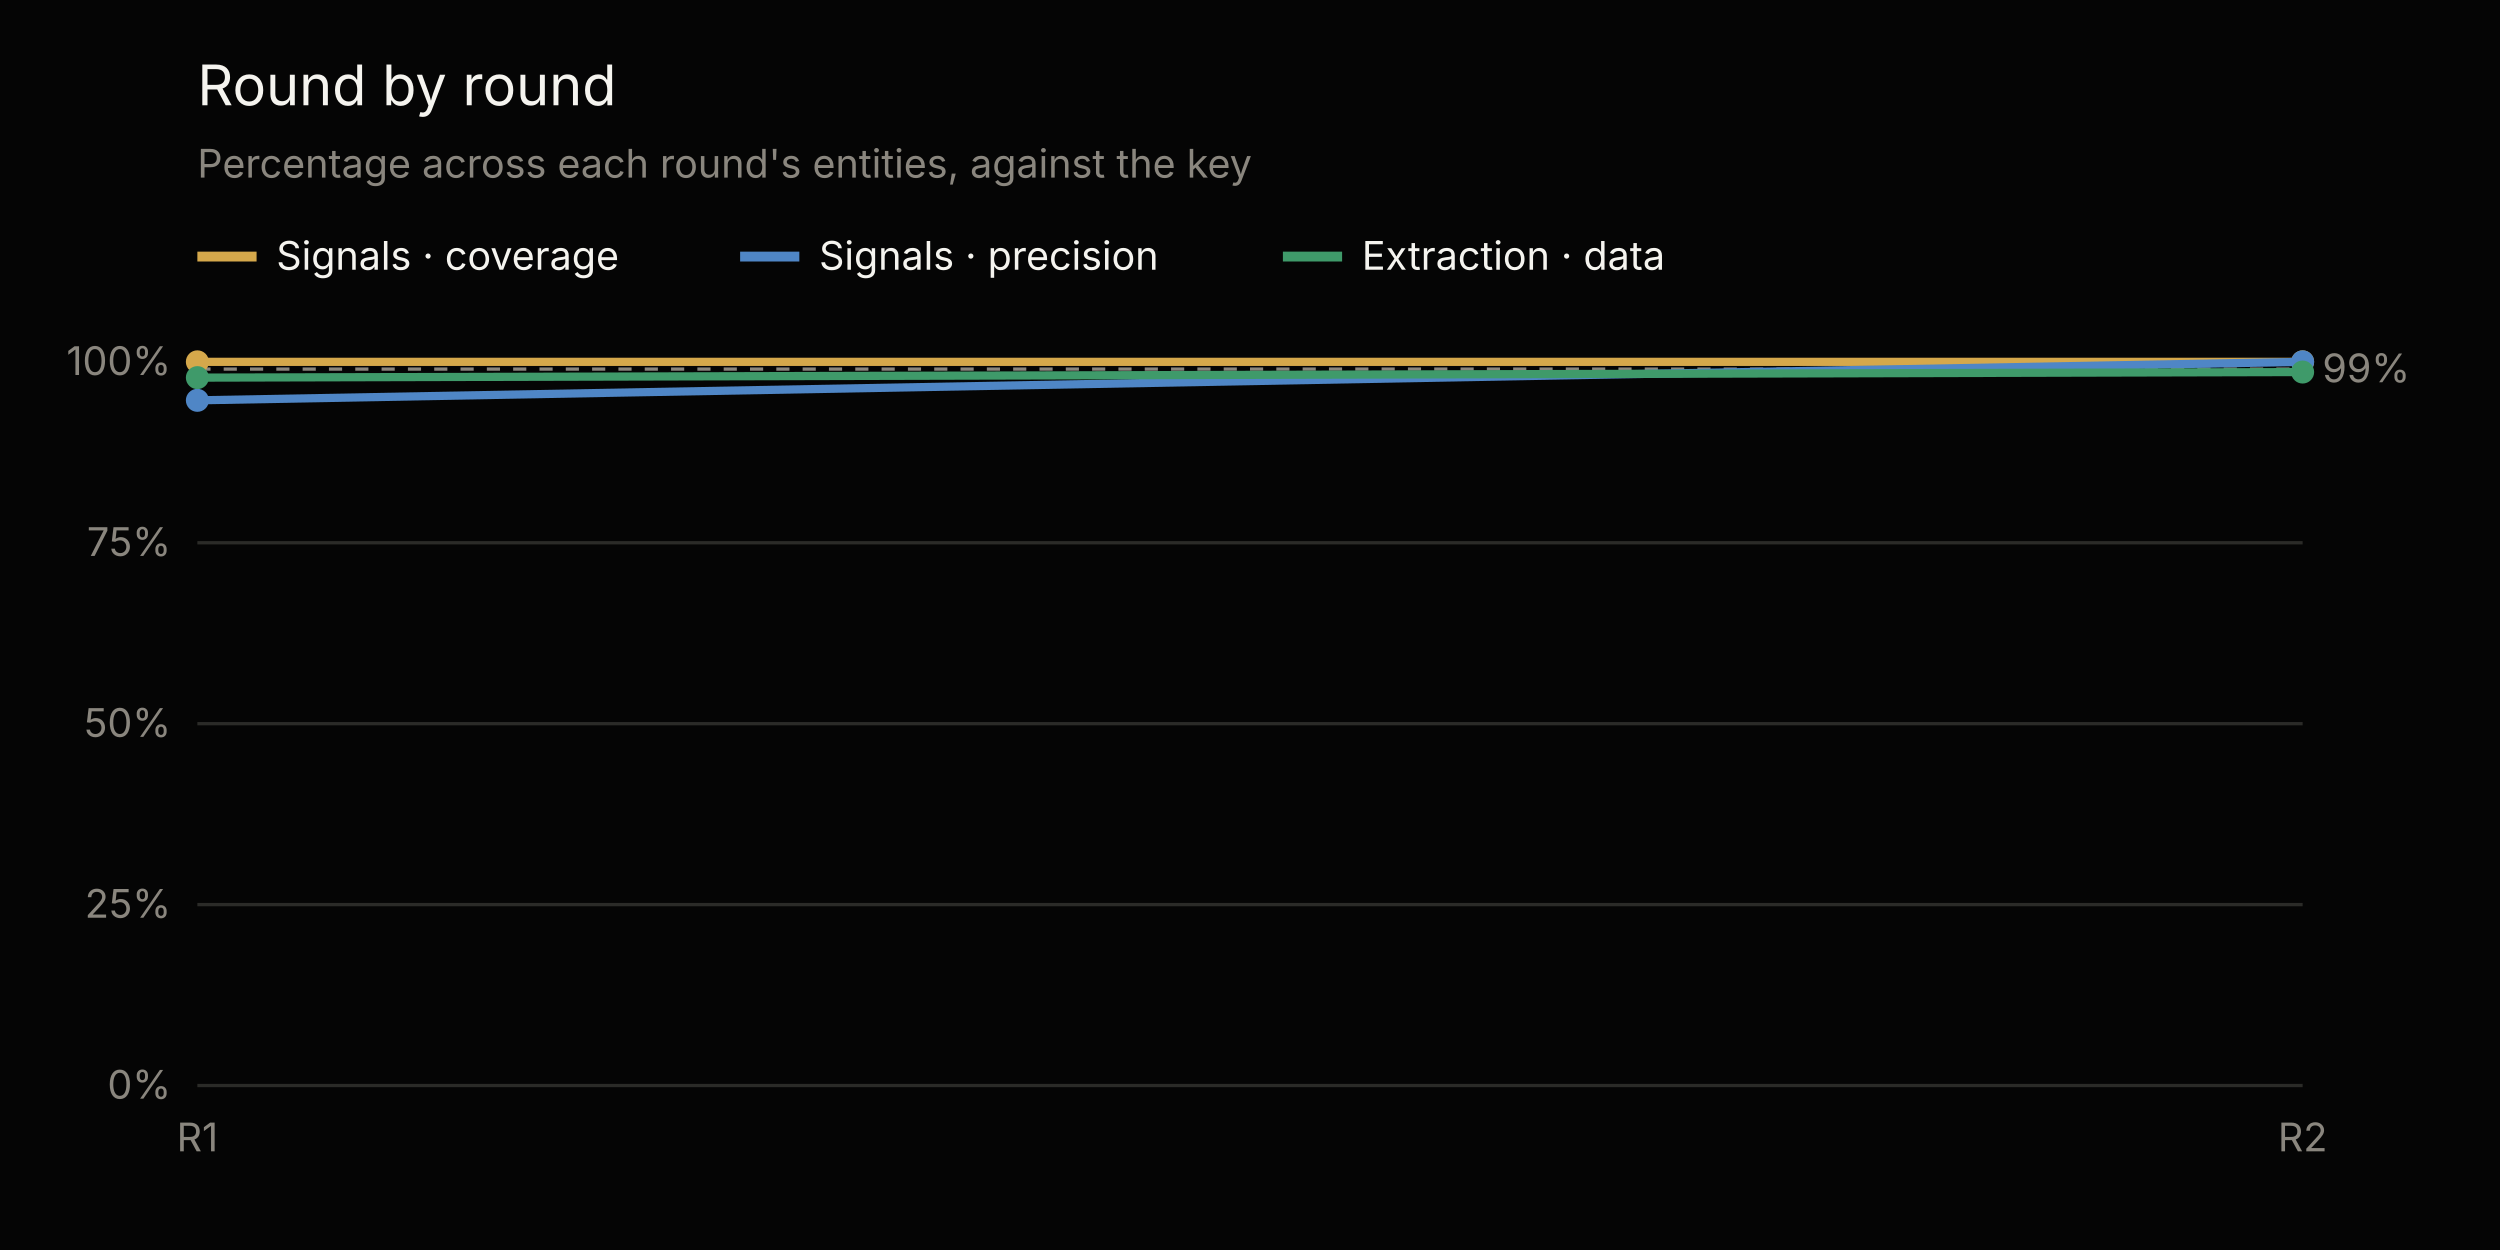
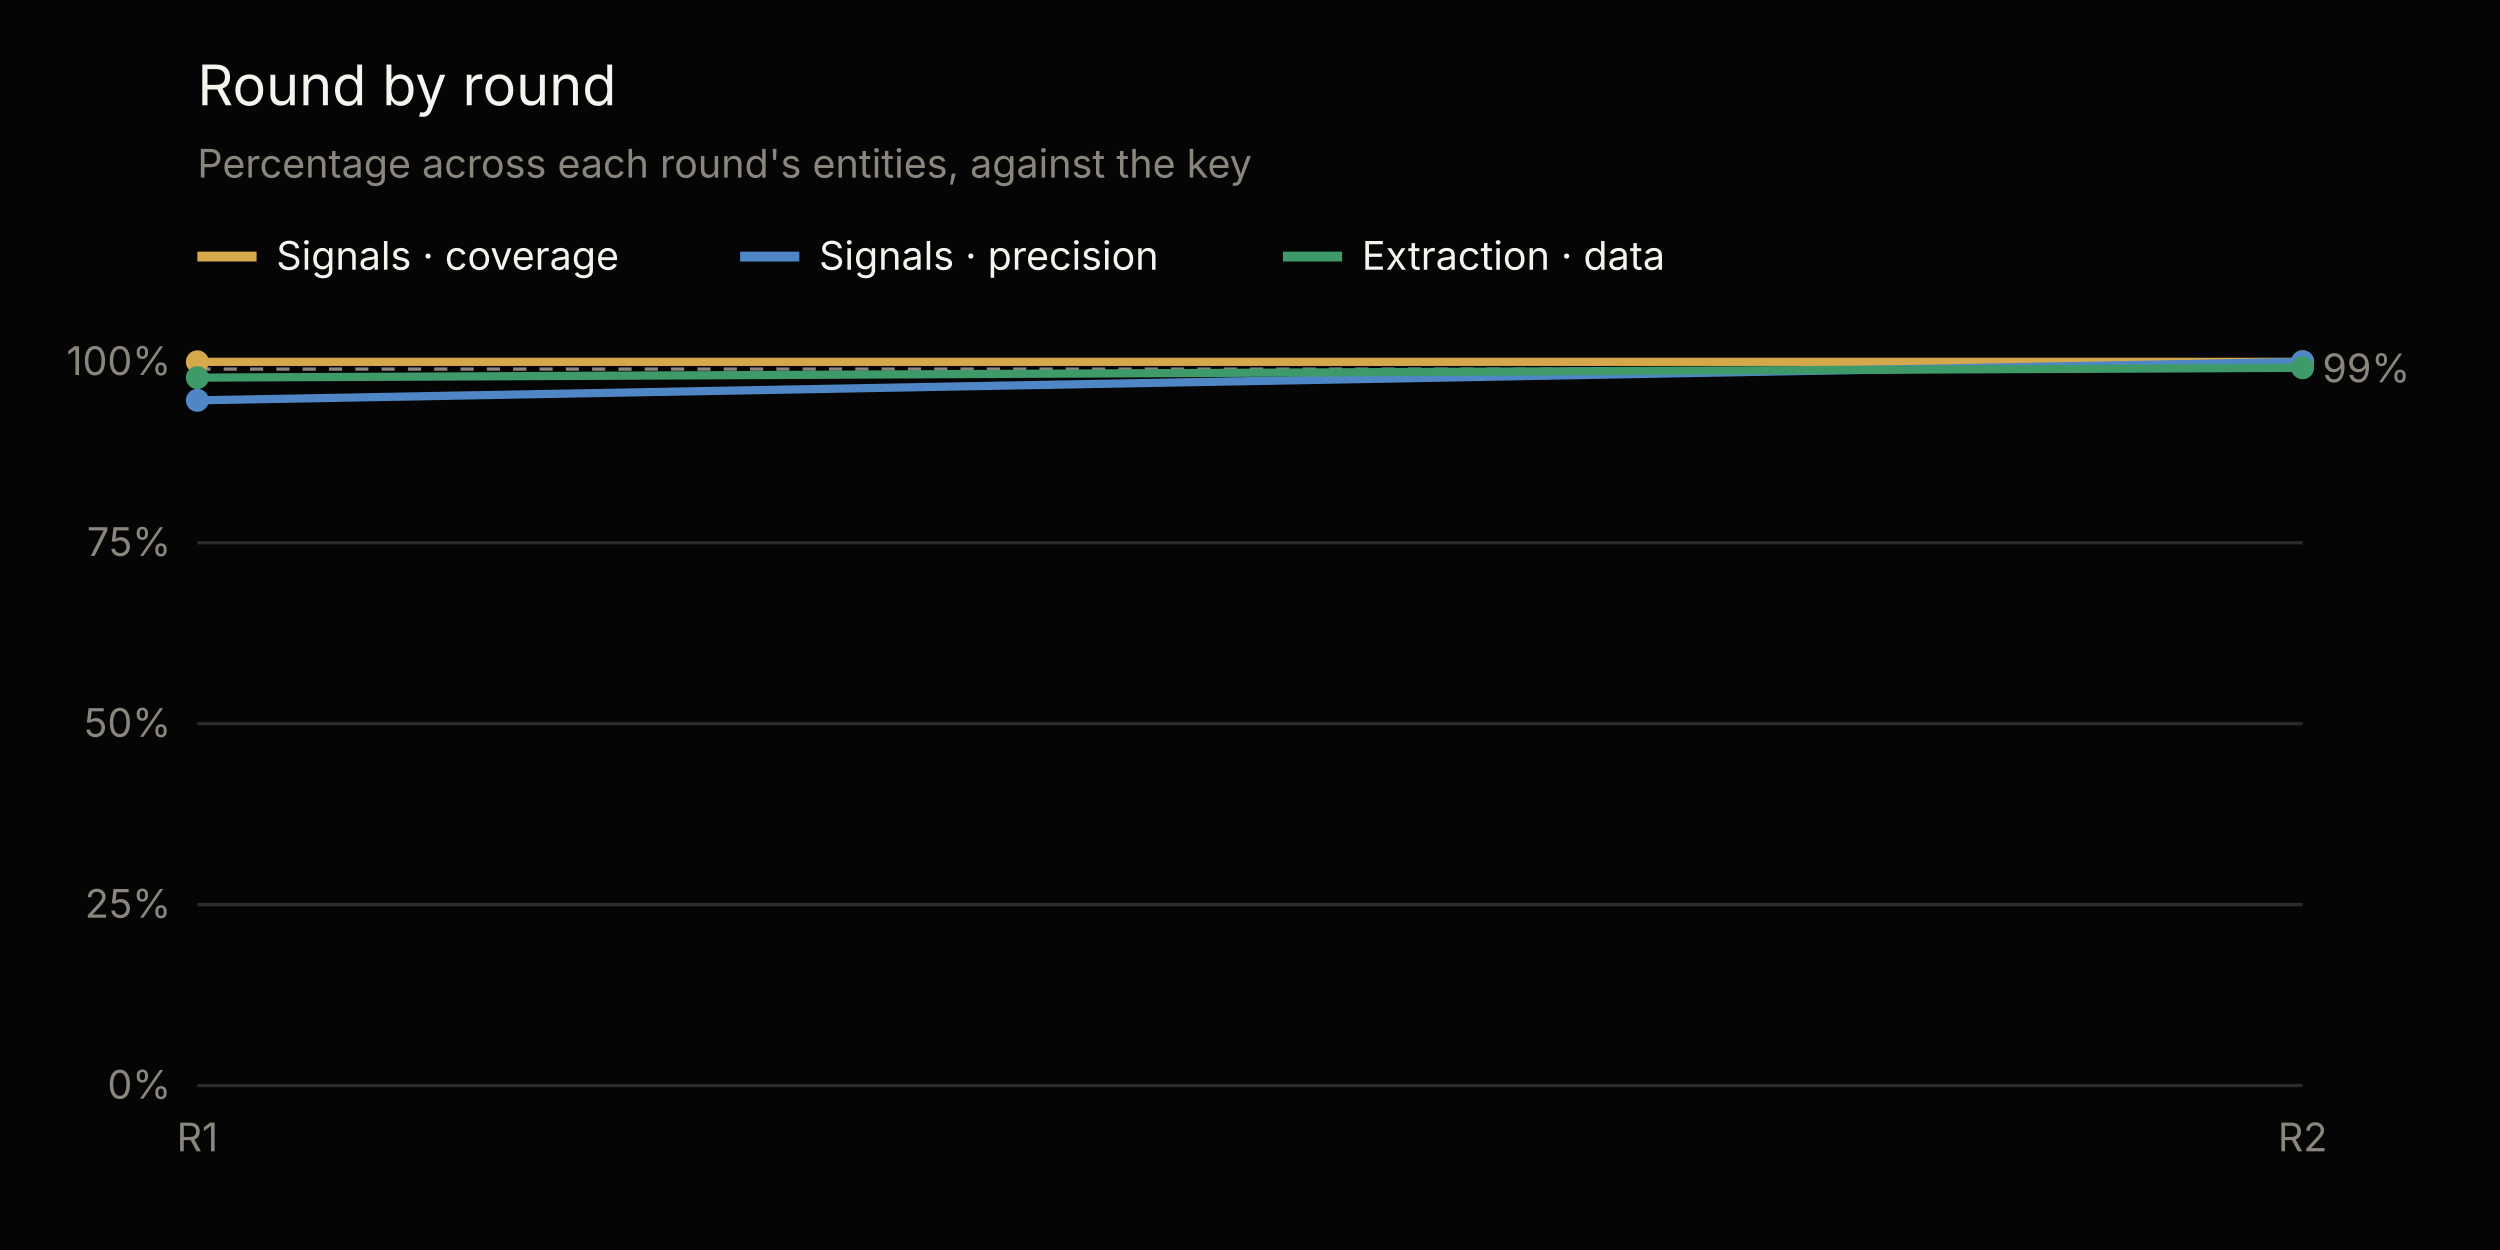
<svg xmlns="http://www.w3.org/2000/svg" viewBox="0 0 760 380" font-family="Inter, Arial, sans-serif" font-size="12">
  <rect width="760" height="380" fill="#050505" />
  <text x="60" y="32" font-size="17" fill="#f5f4ef">Round by round</text>
  <text x="60" y="54" fill="#8a867e">Percentage across each round's entities, against the key</text>
  <line x1="60" x2="78" y1="78" y2="78" stroke="#d5a84b" stroke-width="3" />
  <text x="84" y="82" fill="#f5f4ef">Signals · coverage</text>
  <line x1="225" x2="243" y1="78" y2="78" stroke="#4f86c6" stroke-width="3" />
  <text x="249" y="82" fill="#f5f4ef">Signals · precision</text>
  <line x1="390" x2="408" y1="78" y2="78" stroke="#3f9a6a" stroke-width="3" />
  <text x="414" y="82" fill="#f5f4ef">Extraction · data</text>
  <line x1="60" x2="700" y1="330.0" y2="330.0" stroke="#2b2b28" />
  <text x="52" y="334.0" text-anchor="end" fill="#8a867e">0%</text>
  <line x1="60" x2="700" y1="275.0" y2="275.0" stroke="#2b2b28" />
  <text x="52" y="279.0" text-anchor="end" fill="#8a867e">25%</text>
  <line x1="60" x2="700" y1="220.0" y2="220.0" stroke="#2b2b28" />
  <text x="52" y="224.0" text-anchor="end" fill="#8a867e">50%</text>
  <line x1="60" x2="700" y1="165.0" y2="165.0" stroke="#2b2b28" />
  <text x="52" y="169.0" text-anchor="end" fill="#8a867e">75%</text>
  <line x1="60" x2="700" y1="110.0" y2="110.0" stroke="#2b2b28" />
  <text x="52" y="114.0" text-anchor="end" fill="#8a867e">100%</text>
  <line x1="60" x2="700" y1="112.2" y2="112.2" stroke="#8a867e" stroke-dasharray="4 4" />
  <text x="706" y="116.2" fill="#8a867e">99%</text>
  <text x="60.0" y="350" text-anchor="middle" fill="#8a867e">R1</text>
  <text x="700.0" y="350" text-anchor="middle" fill="#8a867e">R2</text>
  <path d="M60.0,110.0 L700.0,110.0" fill="none" stroke="#d5a84b" stroke-width="2.5" />
  <circle cx="60.0" cy="110.0" r="3.5" fill="#d5a84b" />
  <circle cx="700.0" cy="110.0" r="3.5" fill="#d5a84b" />
  <path d="M60.0,121.7 L700.0,110.0" fill="none" stroke="#4f86c6" stroke-width="2.5" />
  <circle cx="60.0" cy="121.7" r="3.5" fill="#4f86c6" />
  <circle cx="700.0" cy="110.0" r="3.5" fill="#4f86c6" />
-   <path d="M60.0,114.8 L700.0,113.1" fill="none" stroke="#3f9a6a" stroke-width="2.5" />
+   <path d="M60.0,114.8 L700.0,111.8" fill="none" stroke="#3f9a6a" stroke-width="2.5" />
  <circle cx="60.0" cy="114.8" r="3.5" fill="#3f9a6a" />
-   <circle cx="700.0" cy="113.1" r="3.5" fill="#3f9a6a" />
+   <circle cx="700.0" cy="111.8" r="3.5" fill="#3f9a6a" />
</svg>
